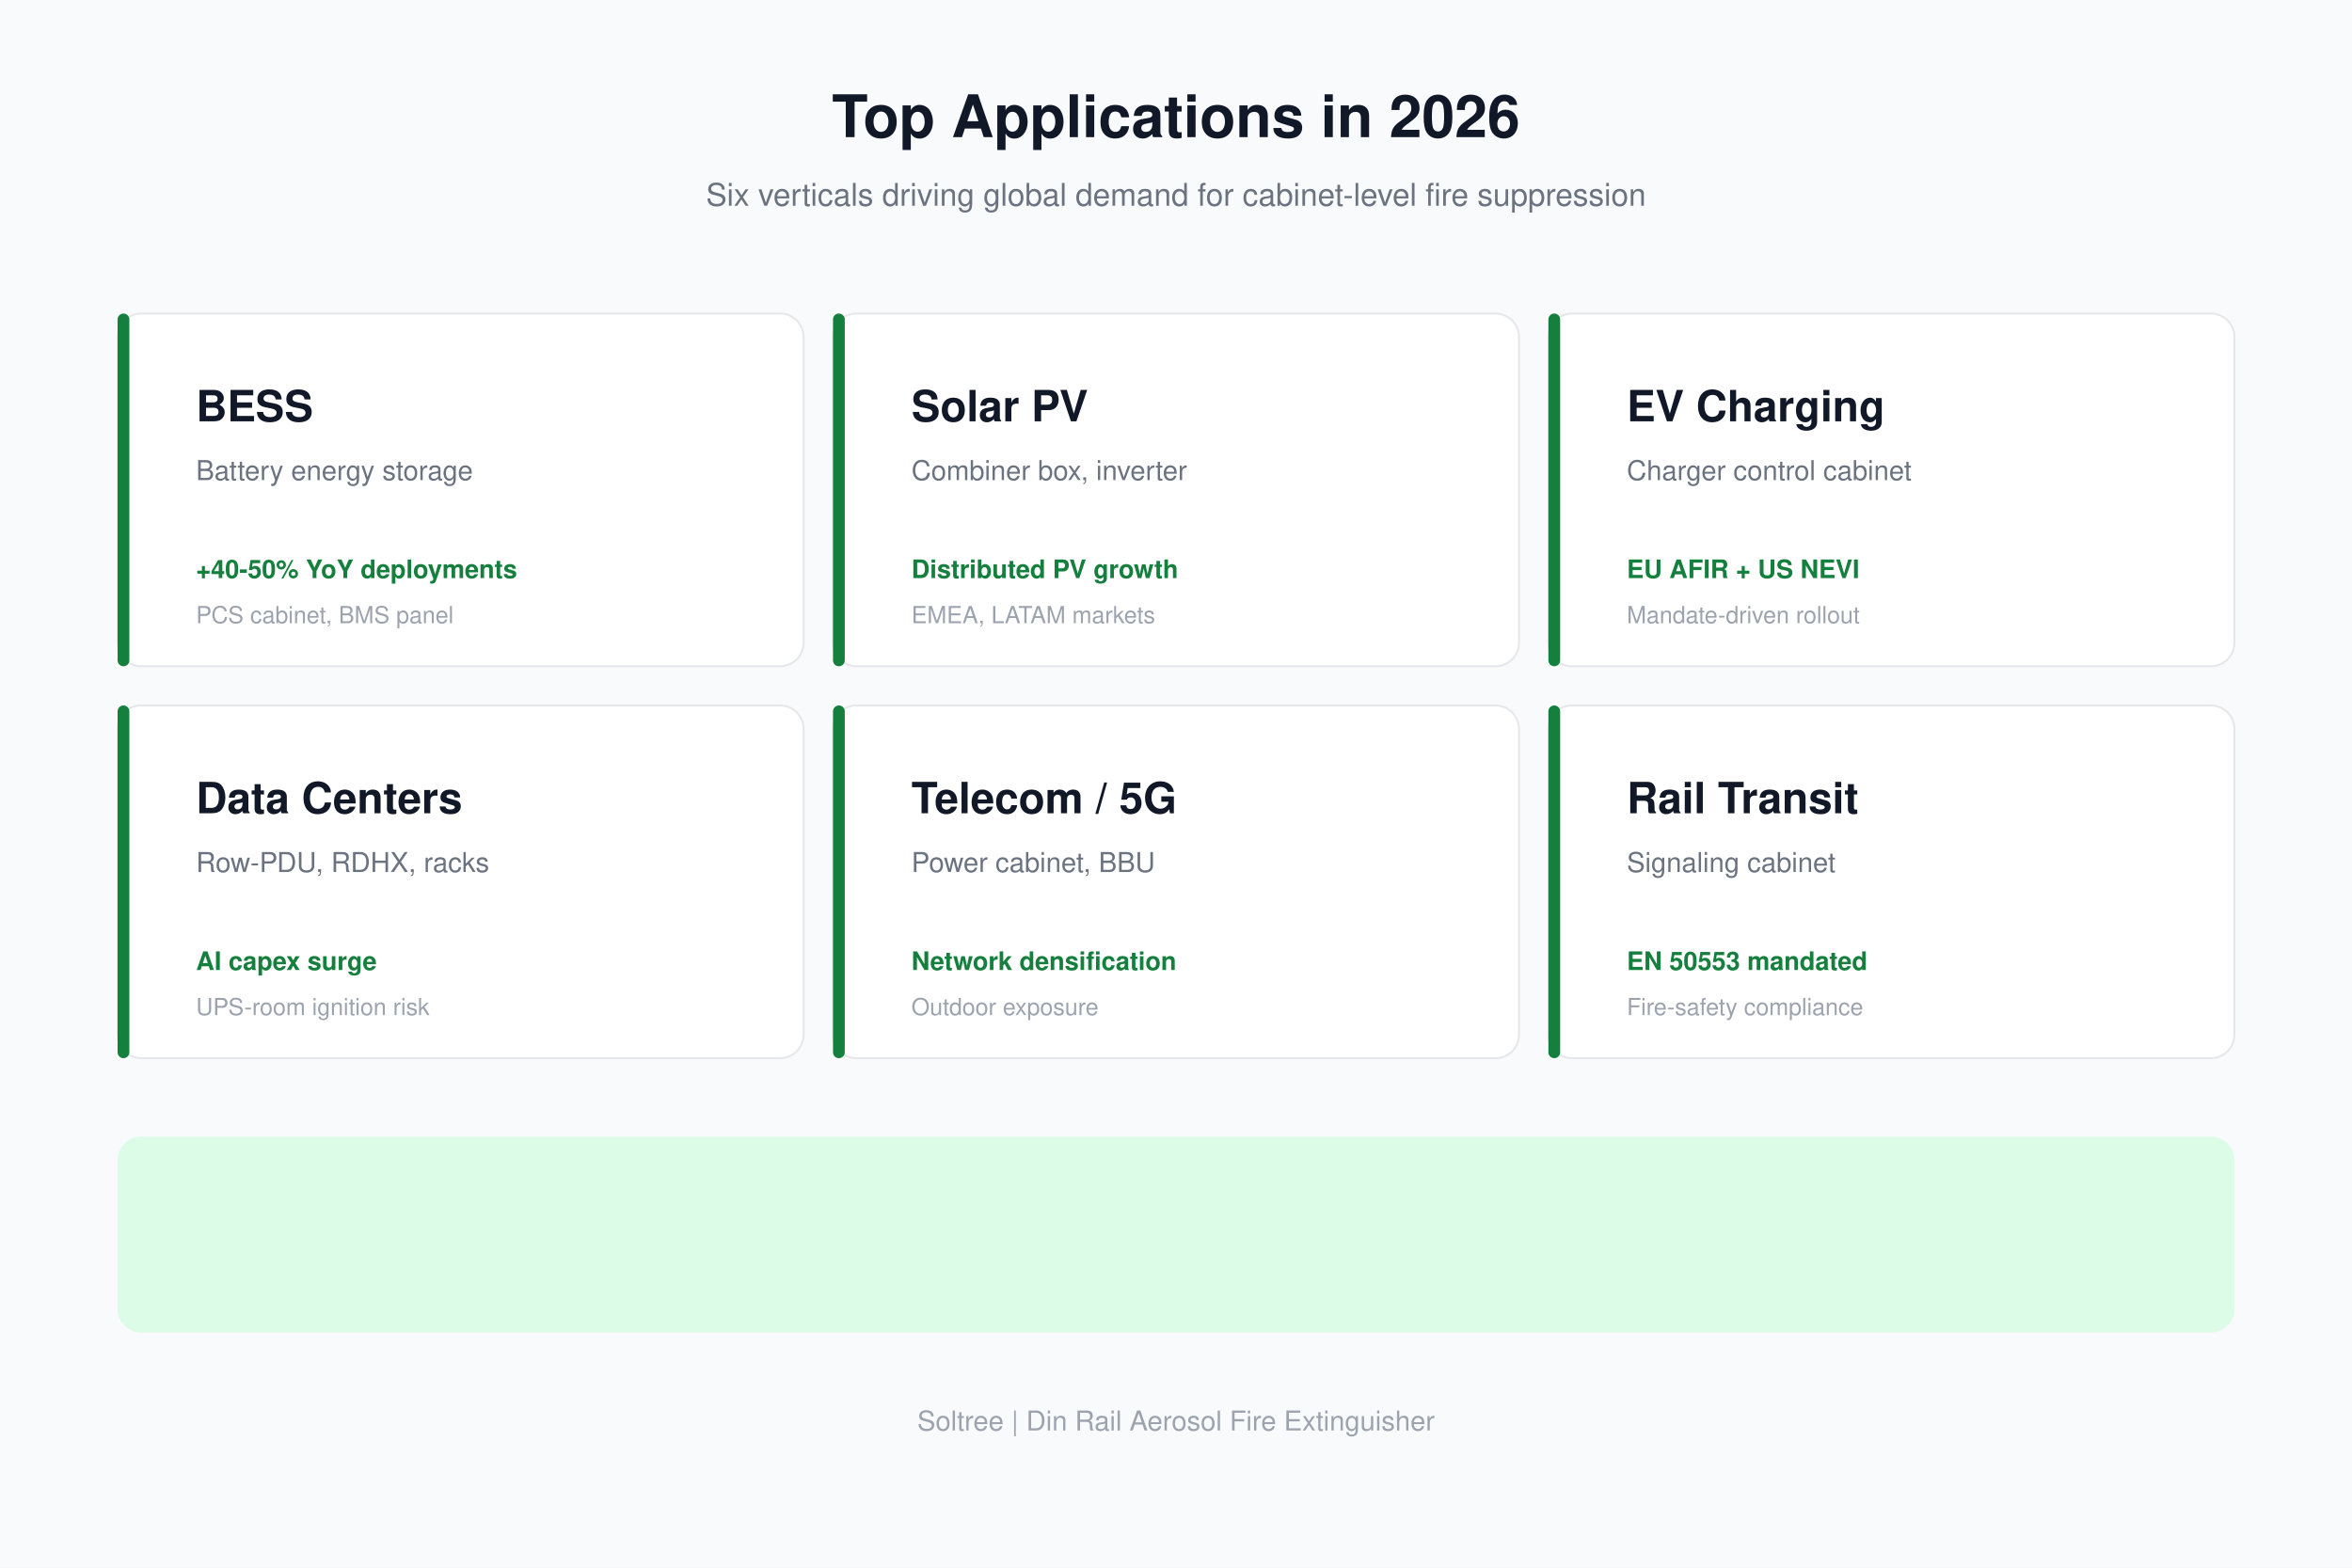
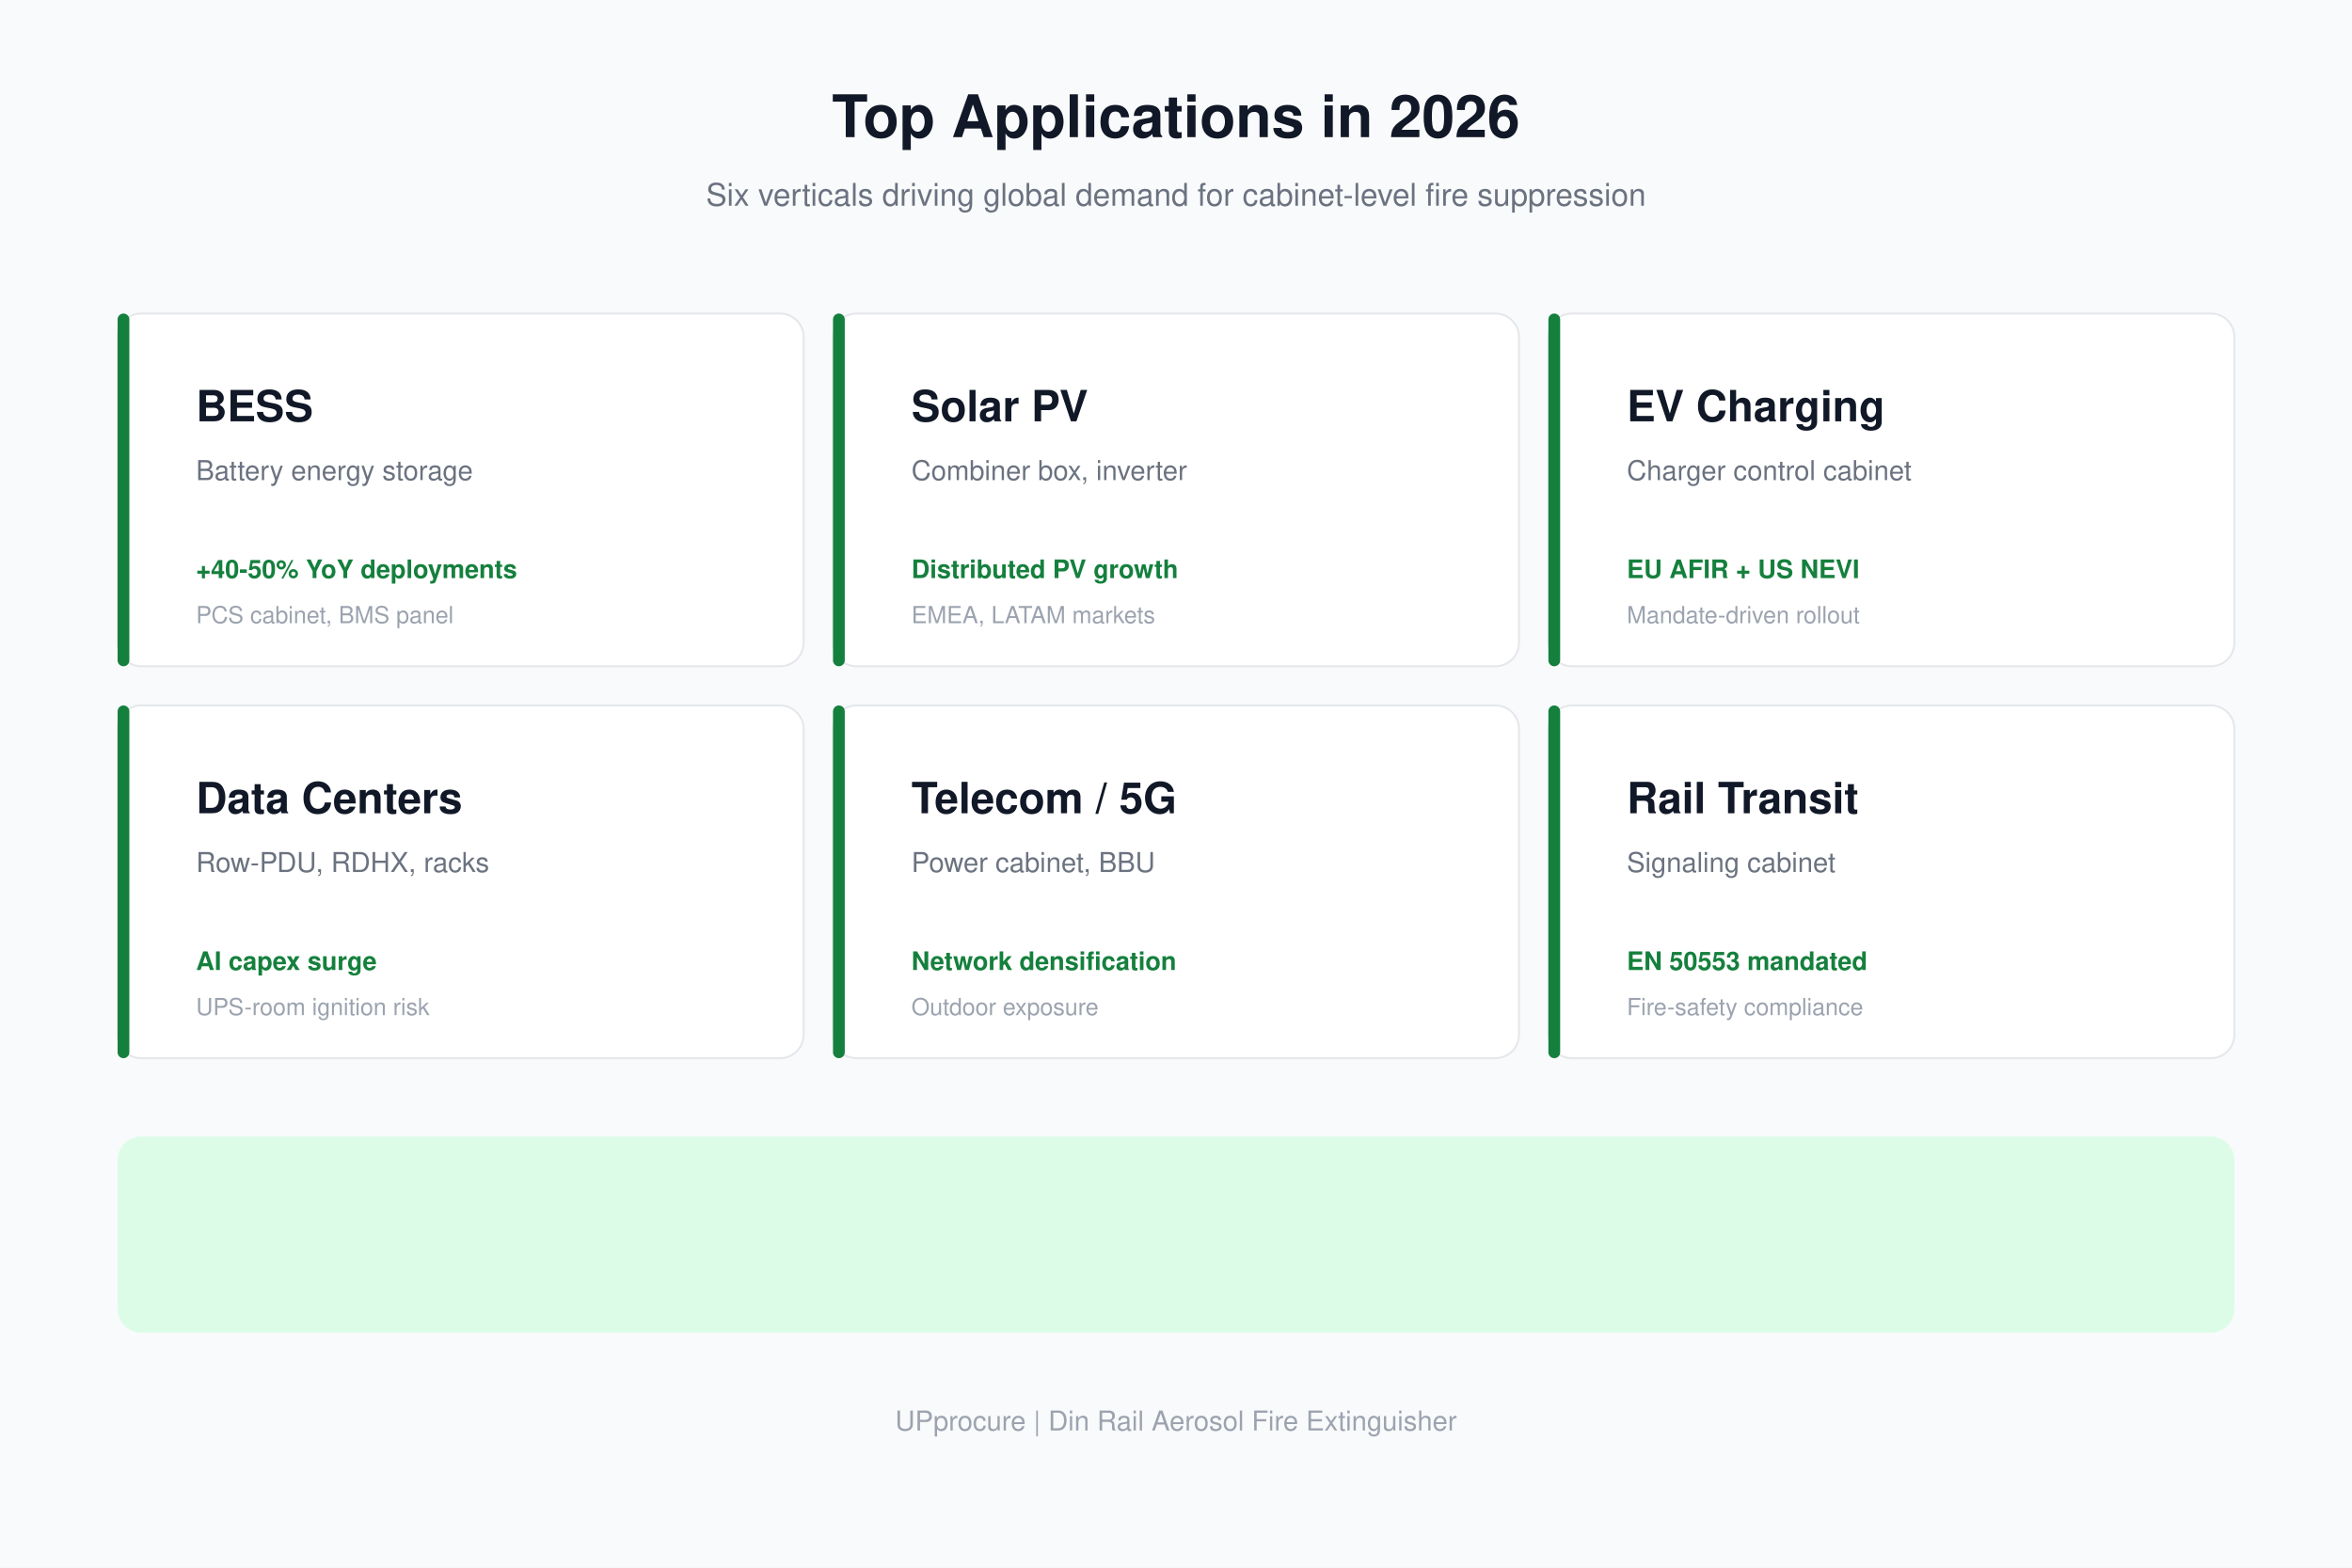
<svg xmlns="http://www.w3.org/2000/svg" viewBox="0 0 1200 800" preserveAspectRatio="xMidYMid meet" font-family="-apple-system, BlinkMacSystemFont, 'Segoe UI', Helvetica, Arial, sans-serif">
  <rect width="1200" height="800" fill="#f9fafb" />
  <text x="600" y="70" text-anchor="middle" font-size="30" font-weight="700" fill="#111827">Top Applications in 2026</text>
  <text x="600" y="105" text-anchor="middle" font-size="16" fill="#6b7280">Six verticals driving global demand for cabinet-level fire suppression</text>
  <g transform="translate(60, 160)">
    <rect width="350" height="180" rx="12" fill="#ffffff" stroke="#e5e7eb" />
    <rect width="6" height="180" rx="3" fill="#15803d" />
    <text x="40" y="55" font-size="22" font-weight="700" fill="#111827">BESS</text>
    <text x="40" y="85" font-size="14" fill="#6b7280">Battery energy storage</text>
    <text x="40" y="135" font-size="13" fill="#15803d" font-weight="600">+40-50% YoY deployments</text>
    <text x="40" y="158" font-size="12" fill="#9ca3af">PCS cabinet, BMS panel</text>
  </g>
  <g transform="translate(425, 160)">
    <rect width="350" height="180" rx="12" fill="#ffffff" stroke="#e5e7eb" />
    <rect width="6" height="180" rx="3" fill="#15803d" />
    <text x="40" y="55" font-size="22" font-weight="700" fill="#111827">Solar PV</text>
    <text x="40" y="85" font-size="14" fill="#6b7280">Combiner box, inverter</text>
    <text x="40" y="135" font-size="13" fill="#15803d" font-weight="600">Distributed PV growth</text>
    <text x="40" y="158" font-size="12" fill="#9ca3af">EMEA, LATAM markets</text>
  </g>
  <g transform="translate(790, 160)">
    <rect width="350" height="180" rx="12" fill="#ffffff" stroke="#e5e7eb" />
    <rect width="6" height="180" rx="3" fill="#15803d" />
    <text x="40" y="55" font-size="22" font-weight="700" fill="#111827">EV Charging</text>
    <text x="40" y="85" font-size="14" fill="#6b7280">Charger control cabinet</text>
    <text x="40" y="135" font-size="13" fill="#15803d" font-weight="600">EU AFIR + US NEVI</text>
    <text x="40" y="158" font-size="12" fill="#9ca3af">Mandate-driven rollout</text>
  </g>
  <g transform="translate(60, 360)">
    <rect width="350" height="180" rx="12" fill="#ffffff" stroke="#e5e7eb" />
    <rect width="6" height="180" rx="3" fill="#15803d" />
    <text x="40" y="55" font-size="22" font-weight="700" fill="#111827">Data Centers</text>
    <text x="40" y="85" font-size="14" fill="#6b7280">Row-PDU, RDHX, racks</text>
    <text x="40" y="135" font-size="13" fill="#15803d" font-weight="600">AI capex surge</text>
    <text x="40" y="158" font-size="12" fill="#9ca3af">UPS-room ignition risk</text>
  </g>
  <g transform="translate(425, 360)">
    <rect width="350" height="180" rx="12" fill="#ffffff" stroke="#e5e7eb" />
    <rect width="6" height="180" rx="3" fill="#15803d" />
    <text x="40" y="55" font-size="22" font-weight="700" fill="#111827">Telecom / 5G</text>
    <text x="40" y="85" font-size="14" fill="#6b7280">Power cabinet, BBU</text>
    <text x="40" y="135" font-size="13" fill="#15803d" font-weight="600">Network densification</text>
    <text x="40" y="158" font-size="12" fill="#9ca3af">Outdoor exposure</text>
  </g>
  <g transform="translate(790, 360)">
    <rect width="350" height="180" rx="12" fill="#ffffff" stroke="#e5e7eb" />
    <rect width="6" height="180" rx="3" fill="#15803d" />
    <text x="40" y="55" font-size="22" font-weight="700" fill="#111827">Rail Transit</text>
    <text x="40" y="85" font-size="14" fill="#6b7280">Signaling cabinet</text>
    <text x="40" y="135" font-size="13" fill="#15803d" font-weight="600">EN 50553 mandated</text>
    <text x="40" y="158" font-size="12" fill="#9ca3af">Fire-safety compliance</text>
  </g>
  <g transform="translate(60, 580)">
    <rect width="1080" height="100" rx="12" fill="#dcfce7" />
    <text x="600" y="630" text-anchor="middle" font-size="18" font-weight="700" fill="#15803d">Plus marine, industrial automation, building electrical and more</text>
    <text x="600" y="658" text-anchor="middle" font-size="13" fill="#15803d">9 verticals, 80+ countries shipped from China in 2025</text>
  </g>
-   <text x="600" y="730" text-anchor="middle" font-size="14" fill="#9ca3af">Soltree | Din Rail Aerosol Fire Extinguisher</text>
+   <text x="600" y="730" text-anchor="middle" font-size="14" fill="#9ca3af">UPprocure | Din Rail Aerosol Fire Extinguisher</text>
</svg>
